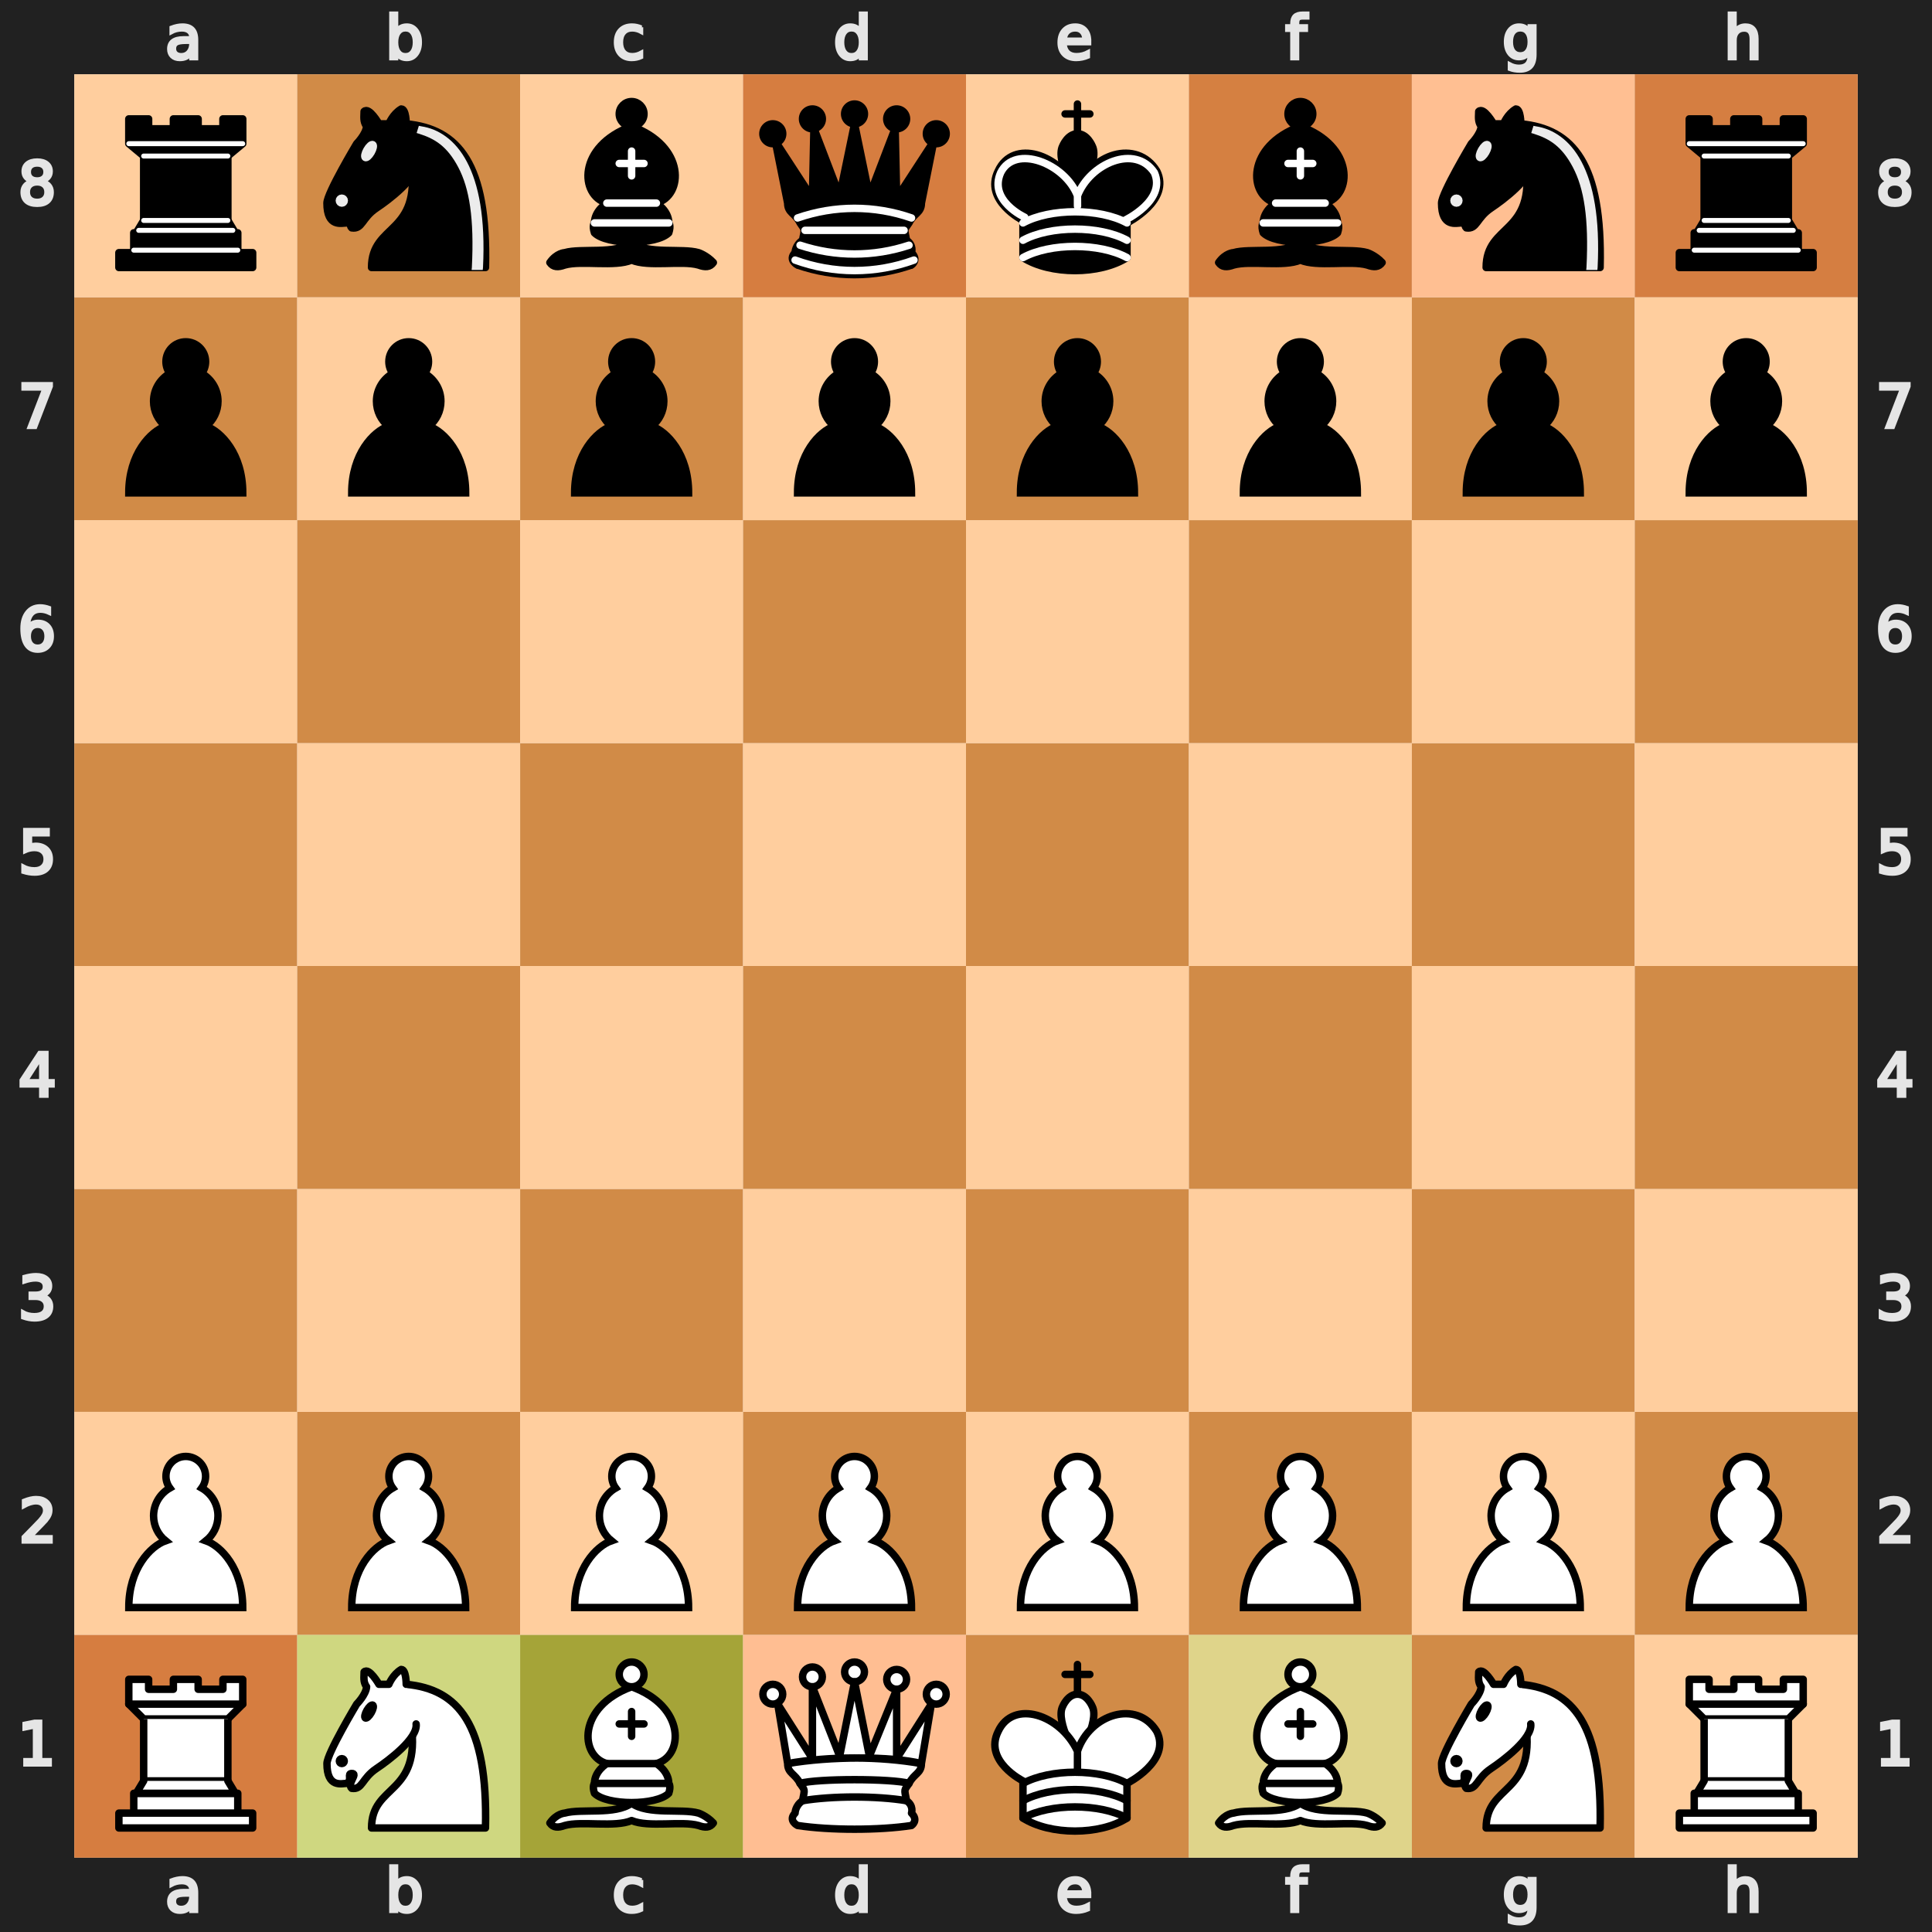
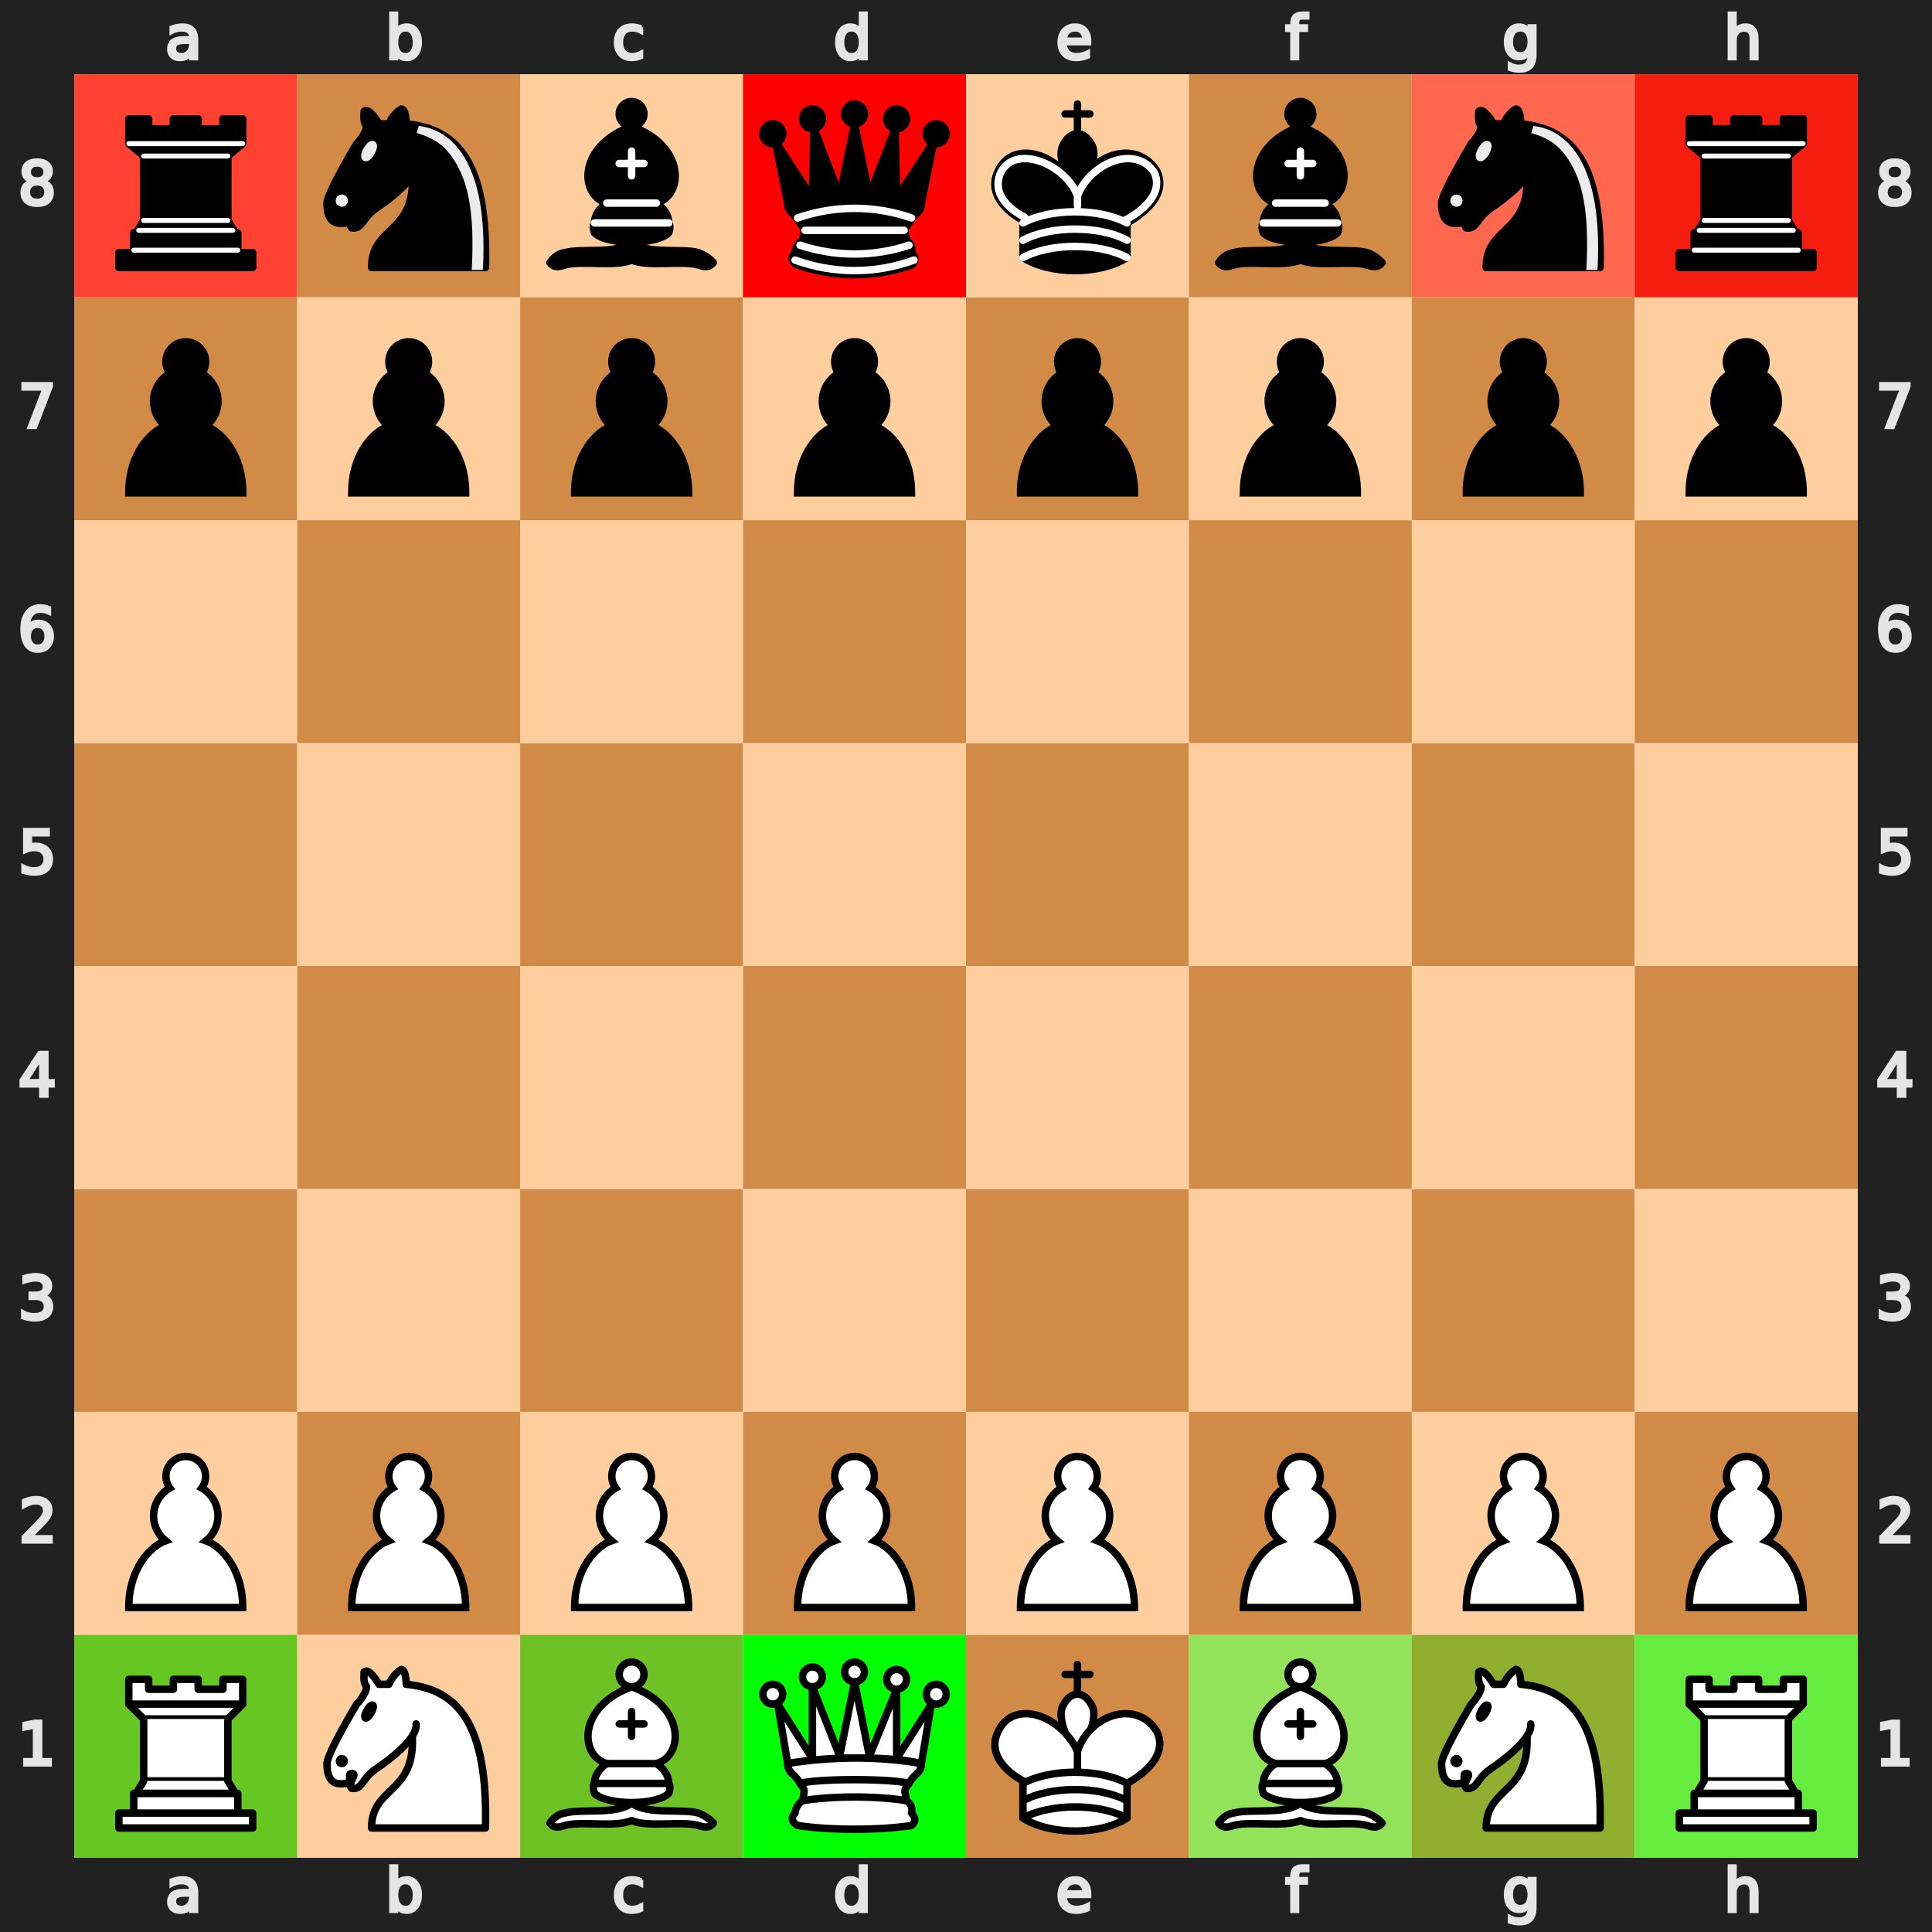
<svg xmlns="http://www.w3.org/2000/svg" xmlns:xlink="http://www.w3.org/1999/xlink" viewBox="0 0 390 390">
  <defs>
    <g id="white-pawn" class="white pawn">
      <path d="M22.5 9c-2.21 0-4 1.79-4 4 0 .89.29 1.71.78 2.38C17.33 16.5 16 18.59 16 21c0 2.03.94 3.84 2.41 5.03-3 1.06-7.41 5.55-7.41 13.47h23c0-7.92-4.41-12.41-7.41-13.47 1.47-1.19 2.41-3 2.41-5.03 0-2.41-1.33-4.5-3.28-5.62.49-.67.78-1.49.78-2.38 0-2.21-1.79-4-4-4z" fill="#fff" stroke="#000" stroke-width="1.5" stroke-linecap="round" />
    </g>
    <g id="white-knight" class="white knight" fill="none" fill-rule="evenodd" stroke="#000" stroke-width="1.5" stroke-linecap="round" stroke-linejoin="round">
      <path d="M 22,10 C 32.5,11 38.5,18 38,39 L 15,39 C 15,30 25,32.5 23,18" style="fill:#ffffff; stroke:#000000;" />
      <path d="M 24,18 C 24.38,20.91 18.45,25.37 16,27 C 13,29 13.18,31.34 11,31 C 9.958,30.06 12.41,27.96 11,28 C 10,28 11.19,29.23 10,30 C 9,30 5.997,31 6,26 C 6,24 12,14 12,14 C 12,14 13.89,12.1 14,10.5 C 13.27,9.506 13.5,8.5 13.5,7.5 C 14.5,6.5 16.5,10 16.5,10 L 18.5,10 C 18.5,10 19.28,8.008 21,7 C 22,7 22,10 22,10" style="fill:#ffffff; stroke:#000000;" />
      <path d="M 9.5 25.5 A 0.5 0.5 0 1 1 8.5,25.5 A 0.5 0.5 0 1 1 9.5 25.5 z" style="fill:#000000; stroke:#000000;" />
      <path d="M 15 15.5 A 0.5 1.5 0 1 1 14,15.5 A 0.5 1.5 0 1 1 15 15.5 z" transform="matrix(0.866,0.5,-0.5,0.866,9.693,-5.173)" style="fill:#000000; stroke:#000000;" />
    </g>
    <g id="white-bishop" class="white bishop" fill="none" fill-rule="evenodd" stroke="#000" stroke-width="1.5" stroke-linecap="round" stroke-linejoin="round">
      <g fill="#fff" stroke-linecap="butt">
        <path d="M9 36c3.39-.97 10.11.43 13.5-2 3.39 2.43 10.11 1.03 13.5 2 0 0 1.65.54 3 2-.68.97-1.65.99-3 .5-3.39-.97-10.11.46-13.5-1-3.39 1.46-10.11.03-13.5 1-1.354.49-2.323.47-3-.5 1.354-1.94 3-2 3-2zM15 32c2.5 2.5 12.5 2.5 15 0 .5-1.5 0-2 0-2 0-2.5-2.5-4-2.5-4 5.5-1.5 6-11.5-5-15.5-11 4-10.5 14-5 15.5 0 0-2.5 1.5-2.5 4 0 0-.5.5 0 2zM25 8a2.5 2.5 0 1 1-5 0 2.5 2.5 0 1 1 5 0z" />
      </g>
      <path d="M17.5 26h10M15 30h15m-7.5-14.5v5M20 18h5" stroke-linejoin="miter" />
    </g>
    <g id="white-rook" class="white rook" fill="#fff" fill-rule="evenodd" stroke="#000" stroke-width="1.5" stroke-linecap="round" stroke-linejoin="round">
      <path d="M9 39h27v-3H9v3zM12 36v-4h21v4H12zM11 14V9h4v2h5V9h5v2h5V9h4v5" stroke-linecap="butt" />
      <path d="M34 14l-3 3H14l-3-3" />
      <path d="M31 17v12.5H14V17" stroke-linecap="butt" stroke-linejoin="miter" />
      <path d="M31 29.5l1.5 2.5h-20l1.5-2.5" />
      <path d="M11 14h23" fill="none" stroke-linejoin="miter" />
    </g>
    <g id="white-queen" class="white queen" fill="#fff" fill-rule="evenodd" stroke="#000" stroke-width="1.5" stroke-linecap="round" stroke-linejoin="round">
      <path d="M8 12a2 2 0 1 1-4 0 2 2 0 1 1 4 0zM24.5 7.5a2 2 0 1 1-4 0 2 2 0 1 1 4 0zM41 12a2 2 0 1 1-4 0 2 2 0 1 1 4 0zM16 8.5a2 2 0 1 1-4 0 2 2 0 1 1 4 0zM33 9a2 2 0 1 1-4 0 2 2 0 1 1 4 0z" />
      <path d="M9 26c8.5-1.5 21-1.5 27 0l2-12-7 11V11l-5.5 13.5-3-15-3 15-5.5-14V25L7 14l2 12zM9 26c0 2 1.5 2 2.5 4 1 1.5 1 1 .5 3.5-1.5 1-1.5 2.5-1.5 2.5-1.5 1.5.5 2.5.5 2.5 6.5 1 16.5 1 23 0 0 0 1.5-1 0-2.5 0 0 .5-1.5-1-2.5-.5-2.5-.5-2 .5-3.5 1-2 2.5-2 2.5-4-8.5-1.5-18.5-1.5-27 0z" stroke-linecap="butt" />
      <path d="M11.5 30c3.5-1 18.5-1 22 0M12 33.5c6-1 15-1 21 0" fill="none" />
    </g>
    <g id="white-king" class="white king" fill="none" fill-rule="evenodd" stroke="#000" stroke-width="1.5" stroke-linecap="round" stroke-linejoin="round">
      <path d="M22.5 11.63V6M20 8h5" stroke-linejoin="miter" />
      <path d="M22.5 25s4.5-7.5 3-10.5c0 0-1-2.5-3-2.5s-3 2.5-3 2.5c-1.5 3 3 10.5 3 10.5" fill="#fff" stroke-linecap="butt" stroke-linejoin="miter" />
      <path d="M11.5 37c5.5 3.5 15.5 3.5 21 0v-7s9-4.5 6-10.5c-4-6.5-13.5-3.5-16 4V27v-3.5c-3.5-7.5-13-10.5-16-4-3 6 5 10 5 10V37z" fill="#fff" />
      <path d="M11.5 30c5.5-3 15.5-3 21 0m-21 3.5c5.5-3 15.5-3 21 0m-21 3.5c5.5-3 15.5-3 21 0" />
    </g>
    <g id="black-pawn" class="black pawn">
      <path d="M22.5 9c-2.21 0-4 1.79-4 4 0 .89.29 1.71.78 2.38C17.33 16.5 16 18.59 16 21c0 2.03.94 3.84 2.41 5.03-3 1.06-7.41 5.55-7.41 13.47h23c0-7.92-4.41-12.41-7.41-13.47 1.47-1.19 2.41-3 2.41-5.03 0-2.41-1.33-4.5-3.28-5.62.49-.67.78-1.49.78-2.38 0-2.21-1.79-4-4-4z" fill="#000" stroke="#000" stroke-width="1.5" stroke-linecap="round" />
    </g>
    <g id="black-knight" class="black knight" fill="none" fill-rule="evenodd" stroke="#000" stroke-width="1.5" stroke-linecap="round" stroke-linejoin="round">
      <path d="M 22,10 C 32.5,11 38.5,18 38,39 L 15,39 C 15,30 25,32.5 23,18" style="fill:#000000; stroke:#000000;" />
      <path d="M 24,18 C 24.38,20.91 18.45,25.37 16,27 C 13,29 13.18,31.34 11,31 C 9.958,30.06 12.41,27.96 11,28 C 10,28 11.19,29.23 10,30 C 9,30 5.997,31 6,26 C 6,24 12,14 12,14 C 12,14 13.89,12.1 14,10.5 C 13.27,9.506 13.5,8.5 13.5,7.5 C 14.5,6.5 16.5,10 16.5,10 L 18.5,10 C 18.5,10 19.28,8.008 21,7 C 22,7 22,10 22,10" style="fill:#000000; stroke:#000000;" />
      <path d="M 9.5 25.5 A 0.5 0.5 0 1 1 8.5,25.5 A 0.5 0.5 0 1 1 9.5 25.5 z" style="fill:#ececec; stroke:#ececec;" />
      <path d="M 15 15.5 A 0.5 1.5 0 1 1 14,15.5 A 0.5 1.5 0 1 1 15 15.5 z" transform="matrix(0.866,0.5,-0.5,0.866,9.693,-5.173)" style="fill:#ececec; stroke:#ececec;" />
      <path d="M 24.55,10.4 L 24.1,11.85 L 24.6,12 C 27.75,13 30.25,14.49 32.5,18.75 C 34.75,23.01 35.75,29.06 35.25,39 L 35.2,39.5 L 37.45,39.5 L 37.5,39 C 38,28.94 36.62,22.15 34.25,17.66 C 31.88,13.17 28.46,11.02 25.06,10.5 L 24.55,10.4 z " style="fill:#ececec; stroke:none;" />
    </g>
    <g id="black-bishop" class="black bishop" fill="none" fill-rule="evenodd" stroke="#000" stroke-width="1.5" stroke-linecap="round" stroke-linejoin="round">
      <path d="M9 36c3.39-.97 10.11.43 13.5-2 3.39 2.43 10.11 1.03 13.5 2 0 0 1.65.54 3 2-.68.97-1.65.99-3 .5-3.39-.97-10.11.46-13.5-1-3.39 1.46-10.11.03-13.5 1-1.354.49-2.323.47-3-.5 1.354-1.94 3-2 3-2zm6-4c2.5 2.5 12.5 2.5 15 0 .5-1.5 0-2 0-2 0-2.5-2.5-4-2.5-4 5.5-1.5 6-11.5-5-15.5-11 4-10.5 14-5 15.5 0 0-2.5 1.5-2.5 4 0 0-.5.5 0 2zM25 8a2.5 2.5 0 1 1-5 0 2.5 2.5 0 1 1 5 0z" fill="#000" stroke-linecap="butt" />
      <path d="M17.5 26h10M15 30h15m-7.5-14.5v5M20 18h5" stroke="#fff" stroke-linejoin="miter" />
    </g>
    <g id="black-rook" class="black rook" fill="#000" fill-rule="evenodd" stroke="#000" stroke-width="1.5" stroke-linecap="round" stroke-linejoin="round">
      <path d="M9 39h27v-3H9v3zM12.5 32l1.5-2.5h17l1.5 2.5h-20zM12 36v-4h21v4H12z" stroke-linecap="butt" />
      <path d="M14 29.5v-13h17v13H14z" stroke-linecap="butt" stroke-linejoin="miter" />
      <path d="M14 16.5L11 14h23l-3 2.5H14zM11 14V9h4v2h5V9h5v2h5V9h4v5H11z" stroke-linecap="butt" />
      <path d="M12 35.5h21M13 31.5h19M14 29.5h17M14 16.5h17M11 14h23" fill="none" stroke="#fff" stroke-width="1" stroke-linejoin="miter" />
    </g>
    <g id="black-queen" class="black queen" fill="#000" fill-rule="evenodd" stroke="#000" stroke-width="1.5" stroke-linecap="round" stroke-linejoin="round">
      <g fill="#000" stroke="none">
        <circle cx="6" cy="12" r="2.75" />
        <circle cx="14" cy="9" r="2.75" />
        <circle cx="22.5" cy="8" r="2.75" />
        <circle cx="31" cy="9" r="2.75" />
        <circle cx="39" cy="12" r="2.75" />
      </g>
      <path d="M9 26c8.5-1.5 21-1.5 27 0l2.5-12.5L31 25l-.3-14.1-5.2 13.6-3-14.5-3 14.5-5.2-13.6L14 25 6.5 13.5 9 26zM9 26c0 2 1.5 2 2.5 4 1 1.5 1 1 .5 3.5-1.5 1-1.5 2.5-1.5 2.5-1.5 1.5.5 2.5.5 2.5 6.5 1 16.5 1 23 0 0 0 1.5-1 0-2.5 0 0 .5-1.5-1-2.5-.5-2.5-.5-2 .5-3.5 1-2 2.5-2 2.5-4-8.5-1.5-18.5-1.5-27 0z" stroke-linecap="butt" />
      <path d="M11 38.5a35 35 1 0 0 23 0" fill="none" stroke-linecap="butt" />
      <path d="M11 29a35 35 1 0 1 23 0M12.5 31.5h20M11.5 34.5a35 35 1 0 0 22 0M10.5 37.5a35 35 1 0 0 24 0" fill="none" stroke="#fff" />
    </g>
    <g id="black-king" class="black king" fill="none" fill-rule="evenodd" stroke="#000" stroke-width="1.5" stroke-linecap="round" stroke-linejoin="round">
      <path d="M22.5 11.63V6" stroke-linejoin="miter" />
      <path d="M22.5 25s4.5-7.5 3-10.5c0 0-1-2.5-3-2.5s-3 2.5-3 2.5c-1.5 3 3 10.5 3 10.5" fill="#000" stroke-linecap="butt" stroke-linejoin="miter" />
      <path d="M11.5 37c5.5 3.5 15.5 3.5 21 0v-7s9-4.5 6-10.5c-4-6.5-13.5-3.5-16 4V27v-3.5c-3.5-7.5-13-10.5-16-4-3 6 5 10 5 10V37z" fill="#000" />
      <path d="M20 8h5" stroke-linejoin="miter" />
      <path d="M32 29.5s8.5-4 6.03-9.65C34.15 14 25 18 22.5 24.5l.01 2.1-.01-2.1C20 18 9.906 14 6.997 19.85c-2.497 5.65 4.853 9 4.853 9M11.5 30c5.5-3 15.5-3 21 0m-21 3.5c5.5-3 15.5-3 21 0m-21 3.5c5.5-3 15.5-3 21 0" stroke="#fff" />
    </g>
  </defs>
  <rect x="7.5" y="7.5" width="375" height="375" fill="none" stroke="#212121" stroke-width="15" />
  <g transform="translate(20, 1) scale(0.75, 0.75)" fill="#e5e5e5" stroke="#e5e5e5">
    <path d="M23.328 10.016q-1.742 0-2.414.398-.672.398-.672 1.36 0 .765.5 1.218.508.445 1.375.445 1.196 0 1.914-.843.727-.852.727-2.258v-.32zm2.867-.594v4.992h-1.437v-1.328q-.492.797-1.227 1.18-.734.375-1.797.375-1.343 0-2.14-.75-.79-.758-.79-2.024 0-1.476.985-2.226.992-.75 2.953-.75h2.016V8.75q0-.992-.656-1.531-.649-.547-1.829-.547-.75 0-1.46.18-.711.18-1.368.539V6.062q.79-.304 1.532-.453.742-.156 1.445-.156 1.898 0 2.836.984.937.985.937 2.985z" />
  </g>
  <g transform="translate(20, 375) scale(0.75, 0.75)" fill="#e5e5e5" stroke="#e5e5e5">
    <path d="M23.328 10.016q-1.742 0-2.414.398-.672.398-.672 1.36 0 .765.5 1.218.508.445 1.375.445 1.196 0 1.914-.843.727-.852.727-2.258v-.32zm2.867-.594v4.992h-1.437v-1.328q-.492.797-1.227 1.18-.734.375-1.797.375-1.343 0-2.14-.75-.79-.758-.79-2.024 0-1.476.985-2.226.992-.75 2.953-.75h2.016V8.75q0-.992-.656-1.531-.649-.547-1.829-.547-.75 0-1.46.18-.711.18-1.368.539V6.062q.79-.304 1.532-.453.742-.156 1.445-.156 1.898 0 2.836.984.937.985.937 2.985z" />
  </g>
  <g transform="translate(65, 1) scale(0.75, 0.75)" fill="#e5e5e5" stroke="#e5e5e5">
    <path d="M24.922 10.047q0-1.586-.656-2.485-.649-.906-1.79-.906-1.14 0-1.796.906-.649.899-.649 2.485 0 1.586.649 2.492.656.898 1.797.898 1.14 0 1.789-.898.656-.906.656-2.492zm-4.89-3.055q.452-.781 1.14-1.156.695-.383 1.656-.383 1.594 0 2.586 1.266 1 1.265 1 3.328 0 2.062-1 3.328-.992 1.266-2.586 1.266-.96 0-1.656-.375-.688-.383-1.14-1.164v1.312h-1.446V2.258h1.445z" />
  </g>
  <g transform="translate(65, 375) scale(0.75, 0.75)" fill="#e5e5e5" stroke="#e5e5e5">
    <path d="M24.922 10.047q0-1.586-.656-2.485-.649-.906-1.79-.906-1.14 0-1.796.906-.649.899-.649 2.485 0 1.586.649 2.492.656.898 1.797.898 1.14 0 1.789-.898.656-.906.656-2.492zm-4.89-3.055q.452-.781 1.14-1.156.695-.383 1.656-.383 1.594 0 2.586 1.266 1 1.265 1 3.328 0 2.062-1 3.328-.992 1.266-2.586 1.266-.96 0-1.656-.375-.688-.383-1.14-1.164v1.312h-1.446V2.258h1.445z" />
  </g>
  <g transform="translate(110, 1) scale(0.75, 0.75)" fill="#e5e5e5" stroke="#e5e5e5">
    <path d="M25.96 6v1.344q-.608-.336-1.226-.5-.609-.172-1.234-.172-1.398 0-2.172.89-.773.883-.773 2.485 0 1.601.773 2.492.774.883 2.172.883.625 0 1.234-.164.618-.172 1.227-.508v1.328q-.602.281-1.25.422-.64.14-1.367.14-1.977 0-3.14-1.242-1.165-1.242-1.165-3.351 0-2.14 1.172-3.367 1.18-1.227 3.227-1.227.664 0 1.296.14.633.134 1.227.407z" />
  </g>
  <g transform="translate(110, 375) scale(0.75, 0.75)" fill="#e5e5e5" stroke="#e5e5e5">
    <path d="M25.96 6v1.344q-.608-.336-1.226-.5-.609-.172-1.234-.172-1.398 0-2.172.89-.773.883-.773 2.485 0 1.601.773 2.492.774.883 2.172.883.625 0 1.234-.164.618-.172 1.227-.508v1.328q-.602.281-1.25.422-.64.14-1.367.14-1.977 0-3.14-1.242-1.165-1.242-1.165-3.351 0-2.14 1.172-3.367 1.18-1.227 3.227-1.227.664 0 1.296.14.633.134 1.227.407z" />
  </g>
  <g transform="translate(155, 1) scale(0.75, 0.75)" fill="#e5e5e5" stroke="#e5e5e5">
    <path d="M24.973 6.992V2.258h1.437v12.156h-1.437v-1.312q-.453.78-1.149 1.164-.687.375-1.656.375-1.586 0-2.586-1.266-.992-1.266-.992-3.328 0-2.063.992-3.328 1-1.266 2.586-1.266.969 0 1.656.383.696.375 1.149 1.156zm-4.899 3.055q0 1.586.649 2.492.656.898 1.797.898 1.14 0 1.796-.898.657-.906.657-2.492 0-1.586-.657-2.485-.656-.906-1.796-.906-1.141 0-1.797.906-.649.899-.649 2.485z" />
  </g>
  <g transform="translate(155, 375) scale(0.75, 0.75)" fill="#e5e5e5" stroke="#e5e5e5">
    <path d="M24.973 6.992V2.258h1.437v12.156h-1.437v-1.312q-.453.78-1.149 1.164-.687.375-1.656.375-1.586 0-2.586-1.266-.992-1.266-.992-3.328 0-2.063.992-3.328 1-1.266 2.586-1.266.969 0 1.656.383.696.375 1.149 1.156zm-4.899 3.055q0 1.586.649 2.492.656.898 1.797.898 1.14 0 1.796-.898.657-.906.657-2.492 0-1.586-.657-2.485-.656-.906-1.796-.906-1.141 0-1.797.906-.649.899-.649 2.485z" />
  </g>
  <g transform="translate(200, 1) scale(0.75, 0.75)" fill="#e5e5e5" stroke="#e5e5e5">
    <path d="M26.555 9.68v.703h-6.61q.094 1.484.89 2.265.806.774 2.235.774.828 0 1.602-.203.781-.203 1.547-.61v1.36q-.774.328-1.586.5-.813.172-1.649.172-2.093 0-3.32-1.22-1.219-1.218-1.219-3.296 0-2.148 1.157-3.406 1.164-1.266 3.132-1.266 1.766 0 2.79 1.14 1.03 1.134 1.03 3.087zm-1.438-.422q-.015-1.18-.664-1.883-.64-.703-1.703-.703-1.203 0-1.93.68-.718.68-.828 1.914z" />
  </g>
  <g transform="translate(200, 375) scale(0.75, 0.75)" fill="#e5e5e5" stroke="#e5e5e5">
    <path d="M26.555 9.68v.703h-6.61q.094 1.484.89 2.265.806.774 2.235.774.828 0 1.602-.203.781-.203 1.547-.61v1.36q-.774.328-1.586.5-.813.172-1.649.172-2.093 0-3.32-1.22-1.219-1.218-1.219-3.296 0-2.148 1.157-3.406 1.164-1.266 3.132-1.266 1.766 0 2.79 1.14 1.03 1.134 1.03 3.087zm-1.438-.422q-.015-1.18-.664-1.883-.64-.703-1.703-.703-1.203 0-1.93.68-.718.68-.828 1.914z" />
  </g>
  <g transform="translate(245, 1) scale(0.75, 0.75)" fill="#e5e5e5" stroke="#e5e5e5">
    <path d="M25.285 2.258v1.195H23.91q-.773 0-1.078.313-.297.312-.297 1.125v.773h2.367v1.117h-2.367v7.633H21.09V6.781h-1.375V5.664h1.375v-.61q0-1.46.68-2.124.68-.672 2.156-.672z" />
  </g>
  <g transform="translate(245, 375) scale(0.75, 0.75)" fill="#e5e5e5" stroke="#e5e5e5">
    <path d="M25.285 2.258v1.195H23.91q-.773 0-1.078.313-.297.312-.297 1.125v.773h2.367v1.117h-2.367v7.633H21.09V6.781h-1.375V5.664h1.375v-.61q0-1.46.68-2.124.68-.672 2.156-.672z" />
  </g>
  <g transform="translate(290, 1) scale(0.75, 0.75)" fill="#e5e5e5" stroke="#e5e5e5">
    <path d="M24.973 9.937q0-1.562-.649-2.421-.64-.86-1.804-.86-1.157 0-1.805.86-.64.859-.64 2.421 0 1.555.64 2.415.648.859 1.805.859 1.164 0 1.804-.86.649-.859.649-2.414zm1.437 3.391q0 2.234-.992 3.32-.992 1.094-3.04 1.094-.757 0-1.429-.117-.672-.11-1.304-.344v-1.398q.632.344 1.25.508.617.164 1.257.164 1.414 0 2.118-.743.703-.734.703-2.226v-.711q-.446.773-1.141 1.156-.695.383-1.664.383-1.61 0-2.594-1.227-.984-1.226-.984-3.25 0-2.03.984-3.257.985-1.227 2.594-1.227.969 0 1.664.383t1.14 1.156V5.664h1.438z" />
  </g>
  <g transform="translate(290, 375) scale(0.75, 0.75)" fill="#e5e5e5" stroke="#e5e5e5">
    <path d="M24.973 9.937q0-1.562-.649-2.421-.64-.86-1.804-.86-1.157 0-1.805.86-.64.859-.64 2.421 0 1.555.64 2.415.648.859 1.805.859 1.164 0 1.804-.86.649-.859.649-2.414zm1.437 3.391q0 2.234-.992 3.32-.992 1.094-3.04 1.094-.757 0-1.429-.117-.672-.11-1.304-.344v-1.398q.632.344 1.25.508.617.164 1.257.164 1.414 0 2.118-.743.703-.734.703-2.226v-.711q-.446.773-1.141 1.156-.695.383-1.664.383-1.61 0-2.594-1.227-.984-1.226-.984-3.25 0-2.03.984-3.257.985-1.227 2.594-1.227.969 0 1.664.383t1.14 1.156V5.664h1.438z" />
  </g>
  <g transform="translate(335, 1) scale(0.75, 0.75)" fill="#e5e5e5" stroke="#e5e5e5">
    <path d="M26.164 9.133v5.281h-1.437V9.18q0-1.243-.485-1.86-.484-.617-1.453-.617-1.164 0-1.836.742-.672.742-.672 2.024v4.945h-1.445V2.258h1.445v4.765q.516-.789 1.211-1.18.703-.39 1.617-.39 1.508 0 2.282.938.773.93.773 2.742z" />
  </g>
  <g transform="translate(335, 375) scale(0.75, 0.75)" fill="#e5e5e5" stroke="#e5e5e5">
    <path d="M26.164 9.133v5.281h-1.437V9.18q0-1.243-.485-1.86-.484-.617-1.453-.617-1.164 0-1.836.742-.672.742-.672 2.024v4.945h-1.445V2.258h1.445v4.765q.516-.789 1.211-1.18.703-.39 1.617-.39 1.508 0 2.282.938.773.93.773 2.742z" />
  </g>
  <g transform="translate(0, 335) scale(0.75, 0.75)" fill="#e5e5e5" stroke="#e5e5e5">
    <path d="M6.754 26.996h2.578v-8.898l-2.805.562v-1.437l2.79-.563h1.578v10.336h2.578v1.328h-6.72z" />
  </g>
  <g transform="translate(375, 335) scale(0.75, 0.75)" fill="#e5e5e5" stroke="#e5e5e5">
    <path d="M6.754 26.996h2.578v-8.898l-2.805.562v-1.437l2.79-.563h1.578v10.336h2.578v1.328h-6.72z" />
  </g>
  <g transform="translate(0, 290) scale(0.75, 0.75)" fill="#e5e5e5" stroke="#e5e5e5">
    <path d="M8.195 26.996h5.508v1.328H6.297v-1.328q.898-.93 2.445-2.492 1.555-1.57 1.953-2.024.758-.851 1.055-1.437.305-.594.305-1.164 0-.93-.657-1.516-.648-.586-1.695-.586-.742 0-1.57.258-.82.258-1.758.781v-1.593q.953-.383 1.781-.578.828-.196 1.516-.196 1.812 0 2.89.906 1.079.907 1.079 2.422 0 .72-.274 1.368-.265.64-.976 1.515-.196.227-1.243 1.313-1.046 1.078-2.953 3.023z" />
  </g>
  <g transform="translate(375, 290) scale(0.75, 0.75)" fill="#e5e5e5" stroke="#e5e5e5">
    <path d="M8.195 26.996h5.508v1.328H6.297v-1.328q.898-.93 2.445-2.492 1.555-1.57 1.953-2.024.758-.851 1.055-1.437.305-.594.305-1.164 0-.93-.657-1.516-.648-.586-1.695-.586-.742 0-1.57.258-.82.258-1.758.781v-1.593q.953-.383 1.781-.578.828-.196 1.516-.196 1.812 0 2.89.906 1.079.907 1.079 2.422 0 .72-.274 1.368-.265.64-.976 1.515-.196.227-1.243 1.313-1.046 1.078-2.953 3.023z" />
  </g>
  <g transform="translate(0, 245) scale(0.75, 0.75)" fill="#e5e5e5" stroke="#e5e5e5">
    <path d="M11.434 22.035q1.132.242 1.765 1.008.64.766.64 1.89 0 1.727-1.187 2.672-1.187.946-3.375.946-.734 0-1.515-.149-.774-.14-1.602-.43V26.45q.656.383 1.438.578.78.196 1.632.196 1.485 0 2.258-.586.782-.586.782-1.703 0-1.032-.727-1.61-.719-.586-2.008-.586h-1.36v-1.297h1.423q1.164 0 1.78-.46.618-.47.618-1.344 0-.899-.64-1.375-.633-.485-1.82-.485-.65 0-1.391.141-.743.14-1.633.437V16.95q.898-.25 1.68-.375.788-.125 1.484-.125 1.797 0 2.844.82 1.046.813 1.046 2.204 0 .968-.554 1.64-.555.664-1.578.922z" />
  </g>
  <g transform="translate(375, 245) scale(0.75, 0.75)" fill="#e5e5e5" stroke="#e5e5e5">
    <path d="M11.434 22.035q1.132.242 1.765 1.008.64.766.64 1.89 0 1.727-1.187 2.672-1.187.946-3.375.946-.734 0-1.515-.149-.774-.14-1.602-.43V26.45q.656.383 1.438.578.78.196 1.632.196 1.485 0 2.258-.586.782-.586.782-1.703 0-1.032-.727-1.61-.719-.586-2.008-.586h-1.36v-1.297h1.423q1.164 0 1.78-.46.618-.47.618-1.344 0-.899-.64-1.375-.633-.485-1.82-.485-.65 0-1.391.141-.743.14-1.633.437V16.95q.898-.25 1.68-.375.788-.125 1.484-.125 1.797 0 2.844.82 1.046.813 1.046 2.204 0 .968-.554 1.64-.555.664-1.578.922z" />
  </g>
  <g transform="translate(0, 200) scale(0.75, 0.75)" fill="#e5e5e5" stroke="#e5e5e5">
    <path d="M11.016 18.035L7.03 24.262h3.985zm-.414-1.375h1.984v7.602h1.664v1.312h-1.664v2.75h-1.57v-2.75H5.75v-1.523z" />
  </g>
  <g transform="translate(375, 200) scale(0.75, 0.75)" fill="#e5e5e5" stroke="#e5e5e5">
    <path d="M11.016 18.035L7.03 24.262h3.985zm-.414-1.375h1.984v7.602h1.664v1.312h-1.664v2.75h-1.57v-2.75H5.75v-1.523z" />
  </g>
  <g transform="translate(0, 155) scale(0.75, 0.75)" fill="#e5e5e5" stroke="#e5e5e5">
    <path d="M6.719 16.66h6.195v1.328h-4.75v2.86q.344-.118.688-.172.343-.063.687-.063 1.953 0 3.094 1.07 1.14 1.07 1.14 2.899 0 1.883-1.171 2.93-1.172 1.039-3.305 1.039-.735 0-1.5-.125-.758-.125-1.57-.375v-1.586q.703.383 1.453.57.75.188 1.586.188 1.351 0 2.14-.711.79-.711.79-1.93 0-1.219-.79-1.93-.789-.71-2.14-.71-.633 0-1.266.14-.625.14-1.281.438z" />
  </g>
  <g transform="translate(375, 155) scale(0.75, 0.75)" fill="#e5e5e5" stroke="#e5e5e5">
    <path d="M6.719 16.66h6.195v1.328h-4.75v2.86q.344-.118.688-.172.343-.063.687-.063 1.953 0 3.094 1.07 1.14 1.07 1.14 2.899 0 1.883-1.171 2.93-1.172 1.039-3.305 1.039-.735 0-1.5-.125-.758-.125-1.57-.375v-1.586q.703.383 1.453.57.75.188 1.586.188 1.351 0 2.14-.711.79-.711.79-1.93 0-1.219-.79-1.93-.789-.71-2.14-.71-.633 0-1.266.14-.625.14-1.281.438z" />
  </g>
  <g transform="translate(0, 110) scale(0.75, 0.75)" fill="#e5e5e5" stroke="#e5e5e5">
    <path d="M10.137 21.863q-1.063 0-1.688.727-.617.726-.617 1.992 0 1.258.617 1.992.625.727 1.688.727 1.062 0 1.68-.727.624-.734.624-1.992 0-1.266-.625-1.992-.617-.727-1.68-.727zm3.133-4.945v1.437q-.594-.28-1.204-.43-.601-.148-1.195-.148-1.562 0-2.39 1.055-.82 1.055-.938 3.188.46-.68 1.156-1.04.696-.367 1.531-.367 1.758 0 2.774 1.07 1.023 1.063 1.023 2.899 0 1.797-1.062 2.883-1.063 1.086-2.828 1.086-2.024 0-3.094-1.547-1.07-1.555-1.07-4.5 0-2.766 1.312-4.406 1.313-1.649 3.524-1.649.593 0 1.195.117.61.118 1.266.352z" />
  </g>
  <g transform="translate(375, 110) scale(0.75, 0.75)" fill="#e5e5e5" stroke="#e5e5e5">
    <path d="M10.137 21.863q-1.063 0-1.688.727-.617.726-.617 1.992 0 1.258.617 1.992.625.727 1.688.727 1.062 0 1.68-.727.624-.734.624-1.992 0-1.266-.625-1.992-.617-.727-1.68-.727zm3.133-4.945v1.437q-.594-.28-1.204-.43-.601-.148-1.195-.148-1.562 0-2.39 1.055-.82 1.055-.938 3.188.46-.68 1.156-1.04.696-.367 1.531-.367 1.758 0 2.774 1.07 1.023 1.063 1.023 2.899 0 1.797-1.062 2.883-1.063 1.086-2.828 1.086-2.024 0-3.094-1.547-1.07-1.555-1.07-4.5 0-2.766 1.312-4.406 1.313-1.649 3.524-1.649.593 0 1.195.117.61.118 1.266.352z" />
  </g>
  <g transform="translate(0, 65) scale(0.75, 0.75)" fill="#e5e5e5" stroke="#e5e5e5">
    <path d="M6.25 16.66h7.5v.672L9.516 28.324H7.867l3.985-10.336H6.25z" />
  </g>
  <g transform="translate(375, 65) scale(0.75, 0.75)" fill="#e5e5e5" stroke="#e5e5e5">
    <path d="M6.25 16.66h7.5v.672L9.516 28.324H7.867l3.985-10.336H6.25z" />
  </g>
  <g transform="translate(0, 20) scale(0.75, 0.75)" fill="#e5e5e5" stroke="#e5e5e5">
    <path d="M10 22.785q-1.125 0-1.773.602-.641.601-.641 1.656t.64 1.656q.649.602 1.774.602t1.773-.602q.649-.61.649-1.656 0-1.055-.649-1.656-.64-.602-1.773-.602zm-1.578-.672q-1.016-.25-1.586-.945-.563-.695-.563-1.695 0-1.399.993-2.211 1-.813 2.734-.813 1.742 0 2.734.813.993.812.993 2.21 0 1-.57 1.696-.563.695-1.571.945 1.14.266 1.773 1.04.641.773.641 1.89 0 1.695-1.04 2.602-1.03.906-2.96.906t-2.969-.906Q6 26.738 6 25.043q0-1.117.64-1.89.641-.774 1.782-1.04zm-.578-2.492q0 .906.562 1.414.57.508 1.594.508 1.016 0 1.586-.508.578-.508.578-1.414 0-.906-.578-1.414-.57-.508-1.586-.508-1.023 0-1.594.508-.562.508-.562 1.414z" />
  </g>
  <g transform="translate(375, 20) scale(0.75, 0.75)" fill="#e5e5e5" stroke="#e5e5e5">
    <path d="M10 22.785q-1.125 0-1.773.602-.641.601-.641 1.656t.64 1.656q.649.602 1.774.602t1.773-.602q.649-.61.649-1.656 0-1.055-.649-1.656-.64-.602-1.773-.602zm-1.578-.672q-1.016-.25-1.586-.945-.563-.695-.563-1.695 0-1.399.993-2.211 1-.813 2.734-.813 1.742 0 2.734.813.993.812.993 2.21 0 1-.57 1.696-.563.695-1.571.945 1.14.266 1.773 1.04.641.773.641 1.89 0 1.695-1.04 2.602-1.03.906-2.96.906t-2.969-.906Q6 26.738 6 25.043q0-1.117.64-1.89.641-.774 1.782-1.04zm-.578-2.492q0 .906.562 1.414.57.508 1.594.508 1.016 0 1.586-.508.578-.508.578-1.414 0-.906-.578-1.414-.57-.508-1.586-.508-1.023 0-1.594.508-.562.508-.562 1.414z" />
  </g>
  <rect x="15" y="330" width="45" height="45" class="square dark a1" stroke="none" fill="#d18b47" />
-   <rect x="15" y="330" width="45" height="45" stroke="none" fill="rgba(255, 0, 0, 0.104)" />
+   <rect x="15" y="330" width="45" height="45" stroke="none" fill="rgba(0, 255, 0, 0.512)" />
  <rect x="60" y="330" width="45" height="45" class="square light b1" stroke="none" fill="#ffce9e" />
-   <rect x="60" y="330" width="45" height="45" stroke="none" fill="rgba(0, 255, 0, 0.189)" />
+   <rect x="60" y="330" width="45" height="45" stroke="none" fill="rgba(255, 0, 0, 0.0)" />
  <rect x="105" y="330" width="45" height="45" class="square dark c1" stroke="none" fill="#d18b47" />
-   <rect x="105" y="330" width="45" height="45" stroke="none" fill="rgba(0, 255, 0, 0.213)" />
+   <rect x="105" y="330" width="45" height="45" stroke="none" fill="rgba(0, 255, 0, 0.476)" />
  <rect x="150" y="330" width="45" height="45" class="square light d1" stroke="none" fill="#ffce9e" />
-   <rect x="150" y="330" width="45" height="45" stroke="none" fill="rgba(255, 0, 0, 0.081)" />
+   <rect x="150" y="330" width="45" height="45" stroke="none" fill="rgba(0, 255, 0, 1.0)" />
  <rect x="195" y="330" width="45" height="45" class="square dark e1" stroke="none" fill="#d18b47" />
  <rect x="195" y="330" width="45" height="45" stroke="none" fill="rgba(255, 0, 0, 0.0)" />
  <rect x="240" y="330" width="45" height="45" class="square light f1" stroke="none" fill="#ffce9e" />
-   <rect x="240" y="330" width="45" height="45" stroke="none" fill="rgba(0, 255, 0, 0.125)" />
+   <rect x="240" y="330" width="45" height="45" stroke="none" fill="rgba(0, 255, 0, 0.428)" />
  <rect x="285" y="330" width="45" height="45" class="square dark g1" stroke="none" fill="#d18b47" />
-   <rect x="285" y="330" width="45" height="45" stroke="none" fill="rgba(255, 0, 0, 0.0)" />
+   <rect x="285" y="330" width="45" height="45" stroke="none" fill="rgba(0, 255, 0, 0.31)" />
  <rect x="330" y="330" width="45" height="45" class="square light h1" stroke="none" fill="#ffce9e" />
-   <rect x="330" y="330" width="45" height="45" stroke="none" fill="rgba(255, 0, 0, 0.0)" />
+   <rect x="330" y="330" width="45" height="45" stroke="none" fill="rgba(0, 255, 0, 0.598)" />
  <rect x="15" y="285" width="45" height="45" class="square light a2" stroke="none" fill="#ffce9e" />
  <rect x="15" y="285" width="45" height="45" stroke="none" fill="rgba(255, 0, 0, 0.0)" />
  <rect x="60" y="285" width="45" height="45" class="square dark b2" stroke="none" fill="#d18b47" />
  <rect x="60" y="285" width="45" height="45" stroke="none" fill="rgba(255, 0, 0, 0.0)" />
  <rect x="105" y="285" width="45" height="45" class="square light c2" stroke="none" fill="#ffce9e" />
  <rect x="105" y="285" width="45" height="45" stroke="none" fill="rgba(255, 0, 0, 0.0)" />
  <rect x="150" y="285" width="45" height="45" class="square dark d2" stroke="none" fill="#d18b47" />
  <rect x="150" y="285" width="45" height="45" stroke="none" fill="rgba(255, 0, 0, 0.0)" />
  <rect x="195" y="285" width="45" height="45" class="square light e2" stroke="none" fill="#ffce9e" />
  <rect x="195" y="285" width="45" height="45" stroke="none" fill="rgba(255, 0, 0, 0.0)" />
  <rect x="240" y="285" width="45" height="45" class="square dark f2" stroke="none" fill="#d18b47" />
  <rect x="240" y="285" width="45" height="45" stroke="none" fill="rgba(255, 0, 0, 0.0)" />
  <rect x="285" y="285" width="45" height="45" class="square light g2" stroke="none" fill="#ffce9e" />
  <rect x="285" y="285" width="45" height="45" stroke="none" fill="rgba(255, 0, 0, 0.0)" />
  <rect x="330" y="285" width="45" height="45" class="square dark h2" stroke="none" fill="#d18b47" />
  <rect x="330" y="285" width="45" height="45" stroke="none" fill="rgba(255, 0, 0, 0.0)" />
  <rect x="15" y="240" width="45" height="45" class="square dark a3" stroke="none" fill="#d18b47" />
  <rect x="15" y="240" width="45" height="45" stroke="none" fill="rgba(255, 0, 0, 0.0)" />
  <rect x="60" y="240" width="45" height="45" class="square light b3" stroke="none" fill="#ffce9e" />
  <rect x="60" y="240" width="45" height="45" stroke="none" fill="rgba(255, 0, 0, 0.0)" />
  <rect x="105" y="240" width="45" height="45" class="square dark c3" stroke="none" fill="#d18b47" />
  <rect x="105" y="240" width="45" height="45" stroke="none" fill="rgba(255, 0, 0, 0.0)" />
  <rect x="150" y="240" width="45" height="45" class="square light d3" stroke="none" fill="#ffce9e" />
  <rect x="150" y="240" width="45" height="45" stroke="none" fill="rgba(255, 0, 0, 0.0)" />
  <rect x="195" y="240" width="45" height="45" class="square dark e3" stroke="none" fill="#d18b47" />
  <rect x="195" y="240" width="45" height="45" stroke="none" fill="rgba(255, 0, 0, 0.0)" />
  <rect x="240" y="240" width="45" height="45" class="square light f3" stroke="none" fill="#ffce9e" />
  <rect x="240" y="240" width="45" height="45" stroke="none" fill="rgba(255, 0, 0, 0.0)" />
  <rect x="285" y="240" width="45" height="45" class="square dark g3" stroke="none" fill="#d18b47" />
  <rect x="285" y="240" width="45" height="45" stroke="none" fill="rgba(255, 0, 0, 0.0)" />
  <rect x="330" y="240" width="45" height="45" class="square light h3" stroke="none" fill="#ffce9e" />
  <rect x="330" y="240" width="45" height="45" stroke="none" fill="rgba(255, 0, 0, 0.0)" />
  <rect x="15" y="195" width="45" height="45" class="square light a4" stroke="none" fill="#ffce9e" />
  <rect x="15" y="195" width="45" height="45" stroke="none" fill="rgba(255, 0, 0, 0.0)" />
  <rect x="60" y="195" width="45" height="45" class="square dark b4" stroke="none" fill="#d18b47" />
  <rect x="60" y="195" width="45" height="45" stroke="none" fill="rgba(255, 0, 0, 0.0)" />
  <rect x="105" y="195" width="45" height="45" class="square light c4" stroke="none" fill="#ffce9e" />
  <rect x="105" y="195" width="45" height="45" stroke="none" fill="rgba(255, 0, 0, 0.0)" />
  <rect x="150" y="195" width="45" height="45" class="square dark d4" stroke="none" fill="#d18b47" />
  <rect x="150" y="195" width="45" height="45" stroke="none" fill="rgba(255, 0, 0, 0.0)" />
  <rect x="195" y="195" width="45" height="45" class="square light e4" stroke="none" fill="#ffce9e" />
  <rect x="195" y="195" width="45" height="45" stroke="none" fill="rgba(255, 0, 0, 0.0)" />
  <rect x="240" y="195" width="45" height="45" class="square dark f4" stroke="none" fill="#d18b47" />
  <rect x="240" y="195" width="45" height="45" stroke="none" fill="rgba(255, 0, 0, 0.0)" />
  <rect x="285" y="195" width="45" height="45" class="square light g4" stroke="none" fill="#ffce9e" />
  <rect x="285" y="195" width="45" height="45" stroke="none" fill="rgba(255, 0, 0, 0.0)" />
  <rect x="330" y="195" width="45" height="45" class="square dark h4" stroke="none" fill="#d18b47" />
  <rect x="330" y="195" width="45" height="45" stroke="none" fill="rgba(255, 0, 0, 0.0)" />
  <rect x="15" y="150" width="45" height="45" class="square dark a5" stroke="none" fill="#d18b47" />
  <rect x="15" y="150" width="45" height="45" stroke="none" fill="rgba(255, 0, 0, 0.0)" />
  <rect x="60" y="150" width="45" height="45" class="square light b5" stroke="none" fill="#ffce9e" />
  <rect x="60" y="150" width="45" height="45" stroke="none" fill="rgba(255, 0, 0, 0.0)" />
  <rect x="105" y="150" width="45" height="45" class="square dark c5" stroke="none" fill="#d18b47" />
  <rect x="105" y="150" width="45" height="45" stroke="none" fill="rgba(255, 0, 0, 0.0)" />
  <rect x="150" y="150" width="45" height="45" class="square light d5" stroke="none" fill="#ffce9e" />
  <rect x="150" y="150" width="45" height="45" stroke="none" fill="rgba(255, 0, 0, 0.0)" />
  <rect x="195" y="150" width="45" height="45" class="square dark e5" stroke="none" fill="#d18b47" />
  <rect x="195" y="150" width="45" height="45" stroke="none" fill="rgba(255, 0, 0, 0.0)" />
  <rect x="240" y="150" width="45" height="45" class="square light f5" stroke="none" fill="#ffce9e" />
  <rect x="240" y="150" width="45" height="45" stroke="none" fill="rgba(255, 0, 0, 0.0)" />
  <rect x="285" y="150" width="45" height="45" class="square dark g5" stroke="none" fill="#d18b47" />
  <rect x="285" y="150" width="45" height="45" stroke="none" fill="rgba(255, 0, 0, 0.0)" />
  <rect x="330" y="150" width="45" height="45" class="square light h5" stroke="none" fill="#ffce9e" />
  <rect x="330" y="150" width="45" height="45" stroke="none" fill="rgba(255, 0, 0, 0.0)" />
  <rect x="15" y="105" width="45" height="45" class="square light a6" stroke="none" fill="#ffce9e" />
  <rect x="15" y="105" width="45" height="45" stroke="none" fill="rgba(255, 0, 0, 0.0)" />
  <rect x="60" y="105" width="45" height="45" class="square dark b6" stroke="none" fill="#d18b47" />
  <rect x="60" y="105" width="45" height="45" stroke="none" fill="rgba(255, 0, 0, 0.0)" />
  <rect x="105" y="105" width="45" height="45" class="square light c6" stroke="none" fill="#ffce9e" />
  <rect x="105" y="105" width="45" height="45" stroke="none" fill="rgba(255, 0, 0, 0.0)" />
  <rect x="150" y="105" width="45" height="45" class="square dark d6" stroke="none" fill="#d18b47" />
  <rect x="150" y="105" width="45" height="45" stroke="none" fill="rgba(255, 0, 0, 0.0)" />
  <rect x="195" y="105" width="45" height="45" class="square light e6" stroke="none" fill="#ffce9e" />
  <rect x="195" y="105" width="45" height="45" stroke="none" fill="rgba(255, 0, 0, 0.0)" />
  <rect x="240" y="105" width="45" height="45" class="square dark f6" stroke="none" fill="#d18b47" />
  <rect x="240" y="105" width="45" height="45" stroke="none" fill="rgba(255, 0, 0, 0.0)" />
  <rect x="285" y="105" width="45" height="45" class="square light g6" stroke="none" fill="#ffce9e" />
  <rect x="285" y="105" width="45" height="45" stroke="none" fill="rgba(255, 0, 0, 0.0)" />
  <rect x="330" y="105" width="45" height="45" class="square dark h6" stroke="none" fill="#d18b47" />
  <rect x="330" y="105" width="45" height="45" stroke="none" fill="rgba(255, 0, 0, 0.0)" />
  <rect x="15" y="60" width="45" height="45" class="square dark a7" stroke="none" fill="#d18b47" />
  <rect x="15" y="60" width="45" height="45" stroke="none" fill="rgba(255, 0, 0, 0.0)" />
  <rect x="60" y="60" width="45" height="45" class="square light b7" stroke="none" fill="#ffce9e" />
  <rect x="60" y="60" width="45" height="45" stroke="none" fill="rgba(255, 0, 0, 0.0)" />
  <rect x="105" y="60" width="45" height="45" class="square dark c7" stroke="none" fill="#d18b47" />
  <rect x="105" y="60" width="45" height="45" stroke="none" fill="rgba(255, 0, 0, 0.0)" />
  <rect x="150" y="60" width="45" height="45" class="square light d7" stroke="none" fill="#ffce9e" />
  <rect x="150" y="60" width="45" height="45" stroke="none" fill="rgba(255, 0, 0, 0.0)" />
  <rect x="195" y="60" width="45" height="45" class="square dark e7" stroke="none" fill="#d18b47" />
  <rect x="195" y="60" width="45" height="45" stroke="none" fill="rgba(255, 0, 0, 0.0)" />
  <rect x="240" y="60" width="45" height="45" class="square light f7" stroke="none" fill="#ffce9e" />
  <rect x="240" y="60" width="45" height="45" stroke="none" fill="rgba(255, 0, 0, 0.0)" />
  <rect x="285" y="60" width="45" height="45" class="square dark g7" stroke="none" fill="#d18b47" />
  <rect x="285" y="60" width="45" height="45" stroke="none" fill="rgba(255, 0, 0, 0.0)" />
  <rect x="330" y="60" width="45" height="45" class="square light h7" stroke="none" fill="#ffce9e" />
  <rect x="330" y="60" width="45" height="45" stroke="none" fill="rgba(255, 0, 0, 0.0)" />
  <rect x="15" y="15" width="45" height="45" class="square light a8" stroke="none" fill="#ffce9e" />
-   <rect x="15" y="15" width="45" height="45" stroke="none" fill="rgba(255, 0, 0, 0.0)" />
+   <rect x="15" y="15" width="45" height="45" stroke="none" fill="rgba(255, 0, 0, 0.685)" />
  <rect x="60" y="15" width="45" height="45" class="square dark b8" stroke="none" fill="#d18b47" />
  <rect x="60" y="15" width="45" height="45" stroke="none" fill="rgba(255, 0, 0, 0.0)" />
  <rect x="105" y="15" width="45" height="45" class="square light c8" stroke="none" fill="#ffce9e" />
  <rect x="105" y="15" width="45" height="45" stroke="none" fill="rgba(255, 0, 0, 0.0)" />
  <rect x="150" y="15" width="45" height="45" class="square dark d8" stroke="none" fill="#d18b47" />
-   <rect x="150" y="15" width="45" height="45" stroke="none" fill="rgba(255, 0, 0, 0.105)" />
+   <rect x="150" y="15" width="45" height="45" stroke="none" fill="rgba(255, 0, 0, 1.0)" />
  <rect x="195" y="15" width="45" height="45" class="square light e8" stroke="none" fill="#ffce9e" />
  <rect x="195" y="15" width="45" height="45" stroke="none" fill="rgba(255, 0, 0, 0.0)" />
  <rect x="240" y="15" width="45" height="45" class="square dark f8" stroke="none" fill="#d18b47" />
-   <rect x="240" y="15" width="45" height="45" stroke="none" fill="rgba(255, 0, 0, 0.082)" />
+   <rect x="240" y="15" width="45" height="45" stroke="none" fill="rgba(255, 0, 0, 0.0)" />
  <rect x="285" y="15" width="45" height="45" class="square light g8" stroke="none" fill="#ffce9e" />
-   <rect x="285" y="15" width="45" height="45" stroke="none" fill="rgba(255, 0, 0, 0.077)" />
+   <rect x="285" y="15" width="45" height="45" stroke="none" fill="rgba(255, 0, 0, 0.499)" />
  <rect x="330" y="15" width="45" height="45" class="square dark h8" stroke="none" fill="#d18b47" />
-   <rect x="330" y="15" width="45" height="45" stroke="none" fill="rgba(255, 0, 0, 0.092)" />
+   <rect x="330" y="15" width="45" height="45" stroke="none" fill="rgba(255, 0, 0, 0.786)" />
  <use href="#white-rook" xlink:href="#white-rook" transform="translate(15, 330)" />
  <use href="#white-knight" xlink:href="#white-knight" transform="translate(60, 330)" />
  <use href="#white-bishop" xlink:href="#white-bishop" transform="translate(105, 330)" />
  <use href="#white-queen" xlink:href="#white-queen" transform="translate(150, 330)" />
  <use href="#white-king" xlink:href="#white-king" transform="translate(195, 330)" />
  <use href="#white-bishop" xlink:href="#white-bishop" transform="translate(240, 330)" />
  <use href="#white-knight" xlink:href="#white-knight" transform="translate(285, 330)" />
  <use href="#white-rook" xlink:href="#white-rook" transform="translate(330, 330)" />
  <use href="#white-pawn" xlink:href="#white-pawn" transform="translate(15, 285)" />
  <use href="#white-pawn" xlink:href="#white-pawn" transform="translate(60, 285)" />
  <use href="#white-pawn" xlink:href="#white-pawn" transform="translate(105, 285)" />
  <use href="#white-pawn" xlink:href="#white-pawn" transform="translate(150, 285)" />
  <use href="#white-pawn" xlink:href="#white-pawn" transform="translate(195, 285)" />
  <use href="#white-pawn" xlink:href="#white-pawn" transform="translate(240, 285)" />
  <use href="#white-pawn" xlink:href="#white-pawn" transform="translate(285, 285)" />
  <use href="#white-pawn" xlink:href="#white-pawn" transform="translate(330, 285)" />
  <use href="#black-pawn" xlink:href="#black-pawn" transform="translate(15, 60)" />
  <use href="#black-pawn" xlink:href="#black-pawn" transform="translate(60, 60)" />
  <use href="#black-pawn" xlink:href="#black-pawn" transform="translate(105, 60)" />
  <use href="#black-pawn" xlink:href="#black-pawn" transform="translate(150, 60)" />
  <use href="#black-pawn" xlink:href="#black-pawn" transform="translate(195, 60)" />
  <use href="#black-pawn" xlink:href="#black-pawn" transform="translate(240, 60)" />
  <use href="#black-pawn" xlink:href="#black-pawn" transform="translate(285, 60)" />
  <use href="#black-pawn" xlink:href="#black-pawn" transform="translate(330, 60)" />
  <use href="#black-rook" xlink:href="#black-rook" transform="translate(15, 15)" />
  <use href="#black-knight" xlink:href="#black-knight" transform="translate(60, 15)" />
  <use href="#black-bishop" xlink:href="#black-bishop" transform="translate(105, 15)" />
  <use href="#black-queen" xlink:href="#black-queen" transform="translate(150, 15)" />
  <use href="#black-king" xlink:href="#black-king" transform="translate(195, 15)" />
  <use href="#black-bishop" xlink:href="#black-bishop" transform="translate(240, 15)" />
  <use href="#black-knight" xlink:href="#black-knight" transform="translate(285, 15)" />
  <use href="#black-rook" xlink:href="#black-rook" transform="translate(330, 15)" />
</svg>
